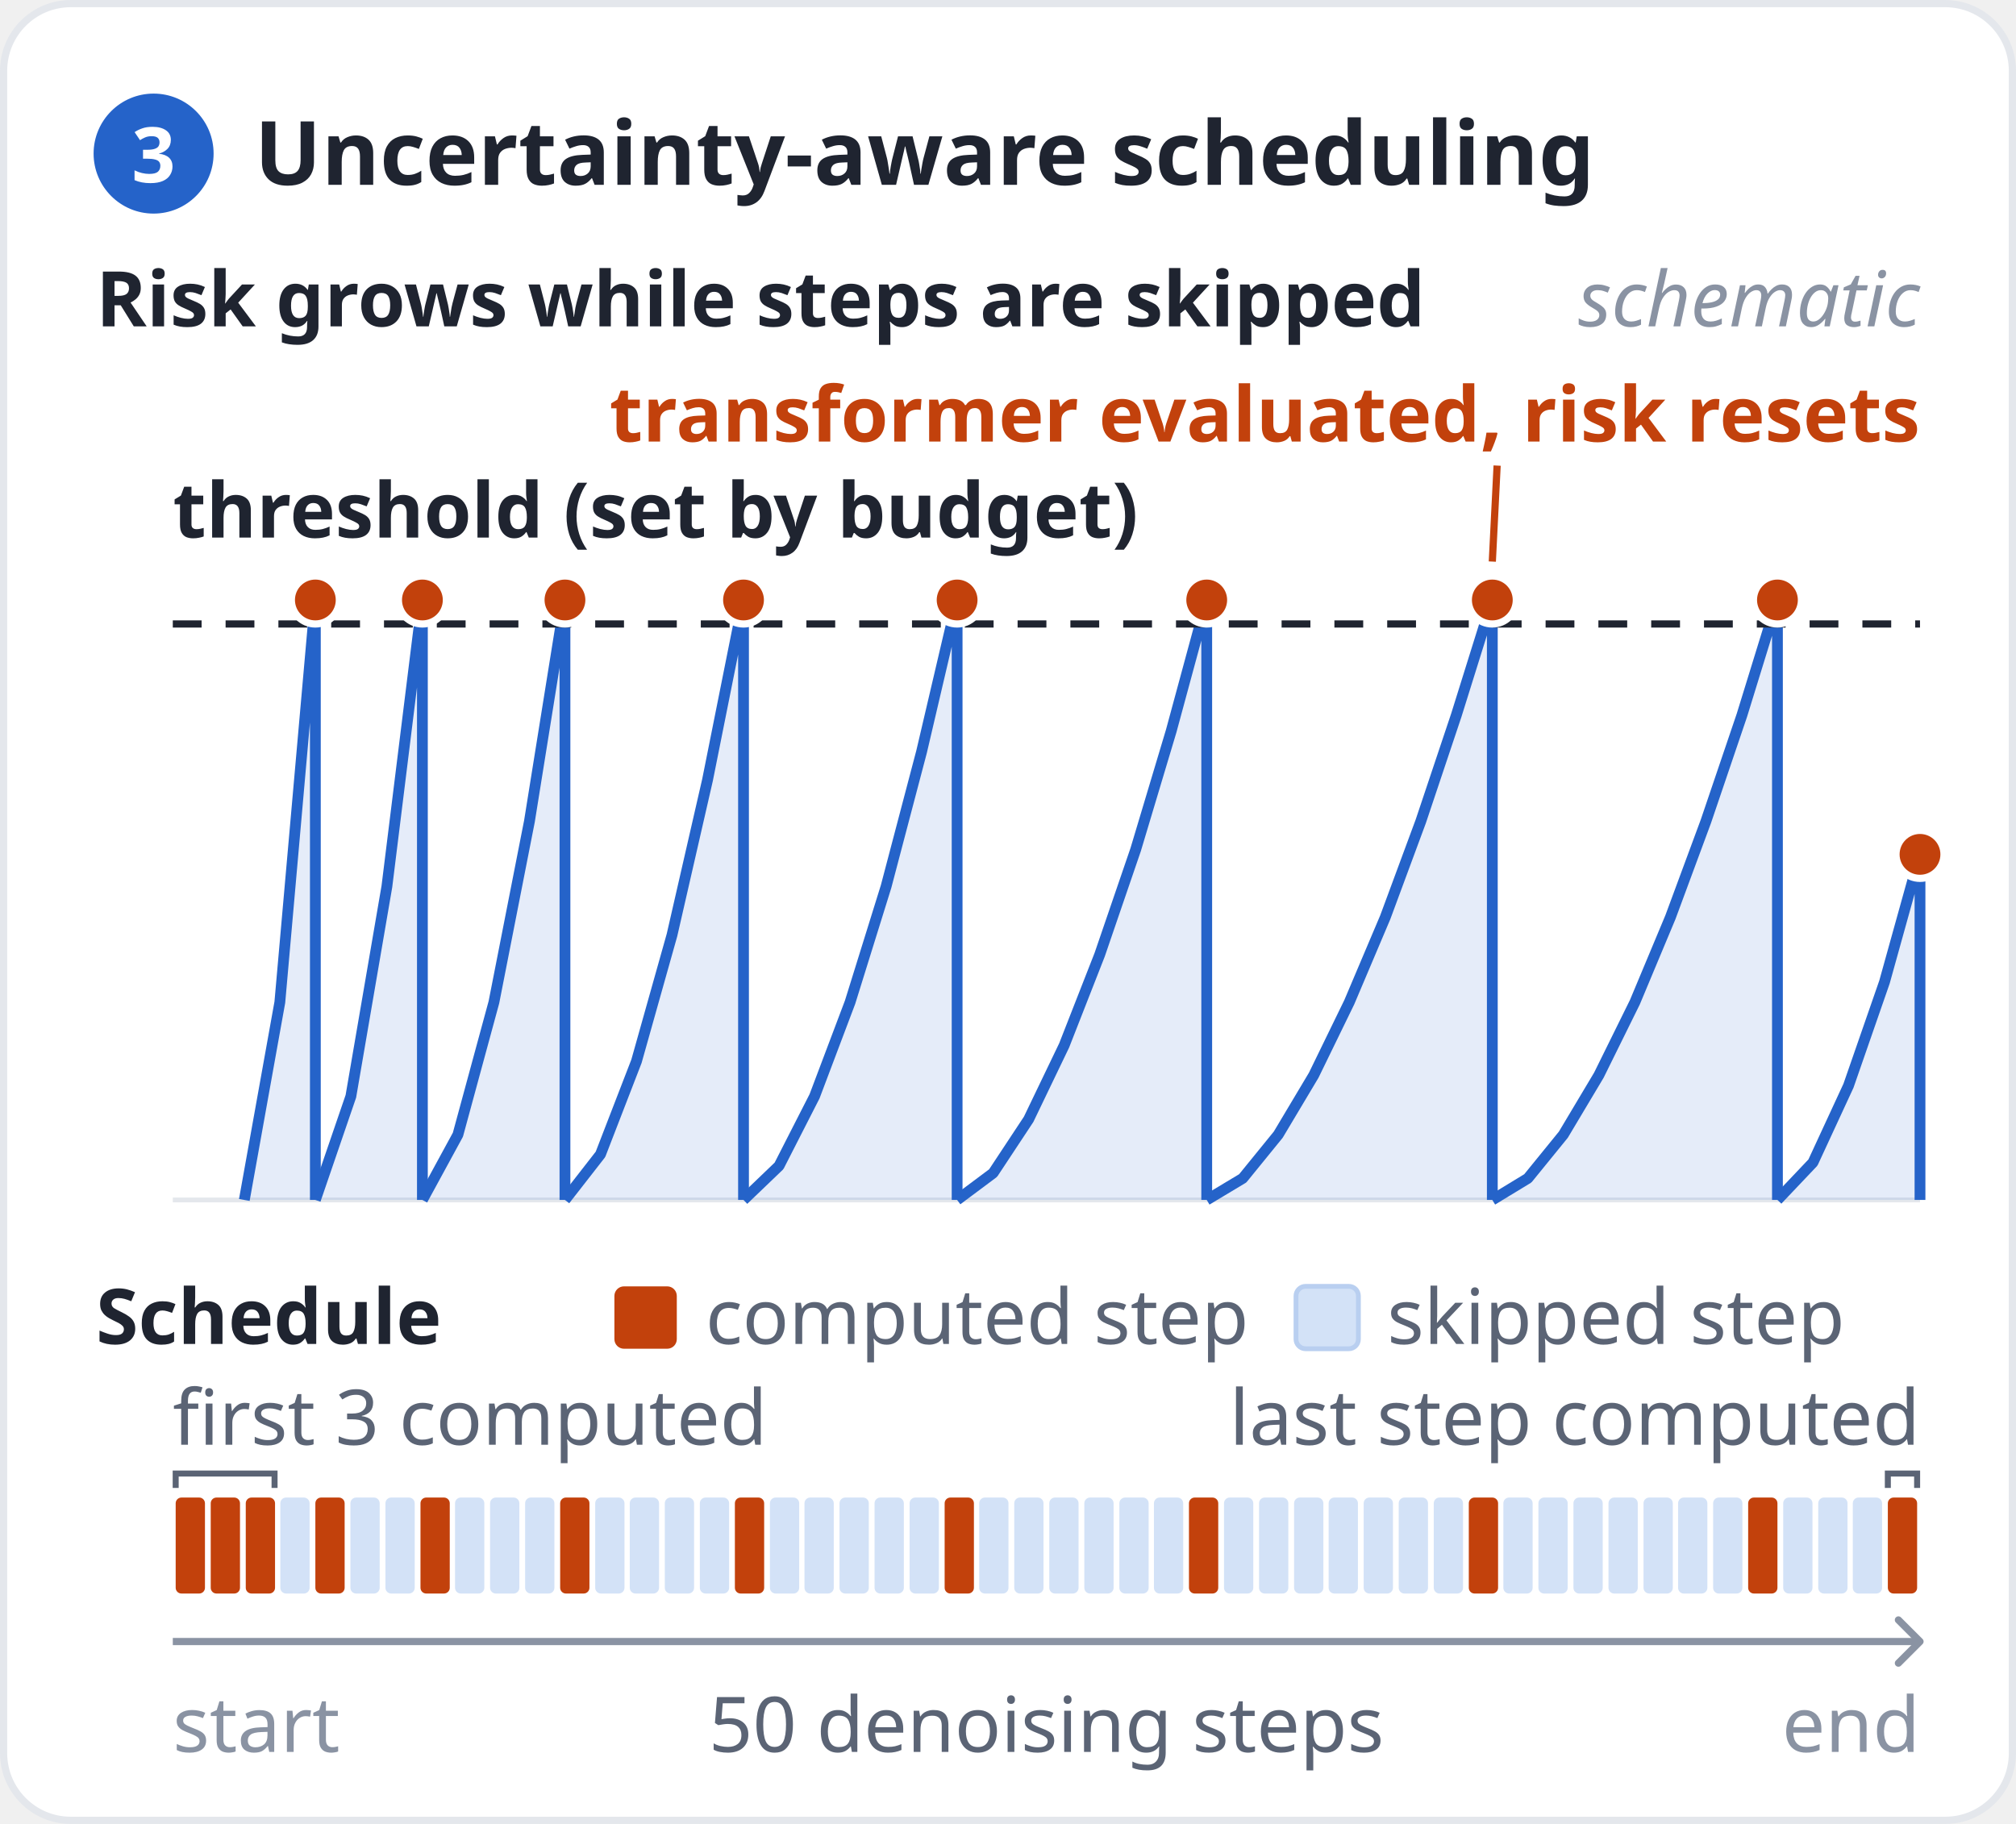
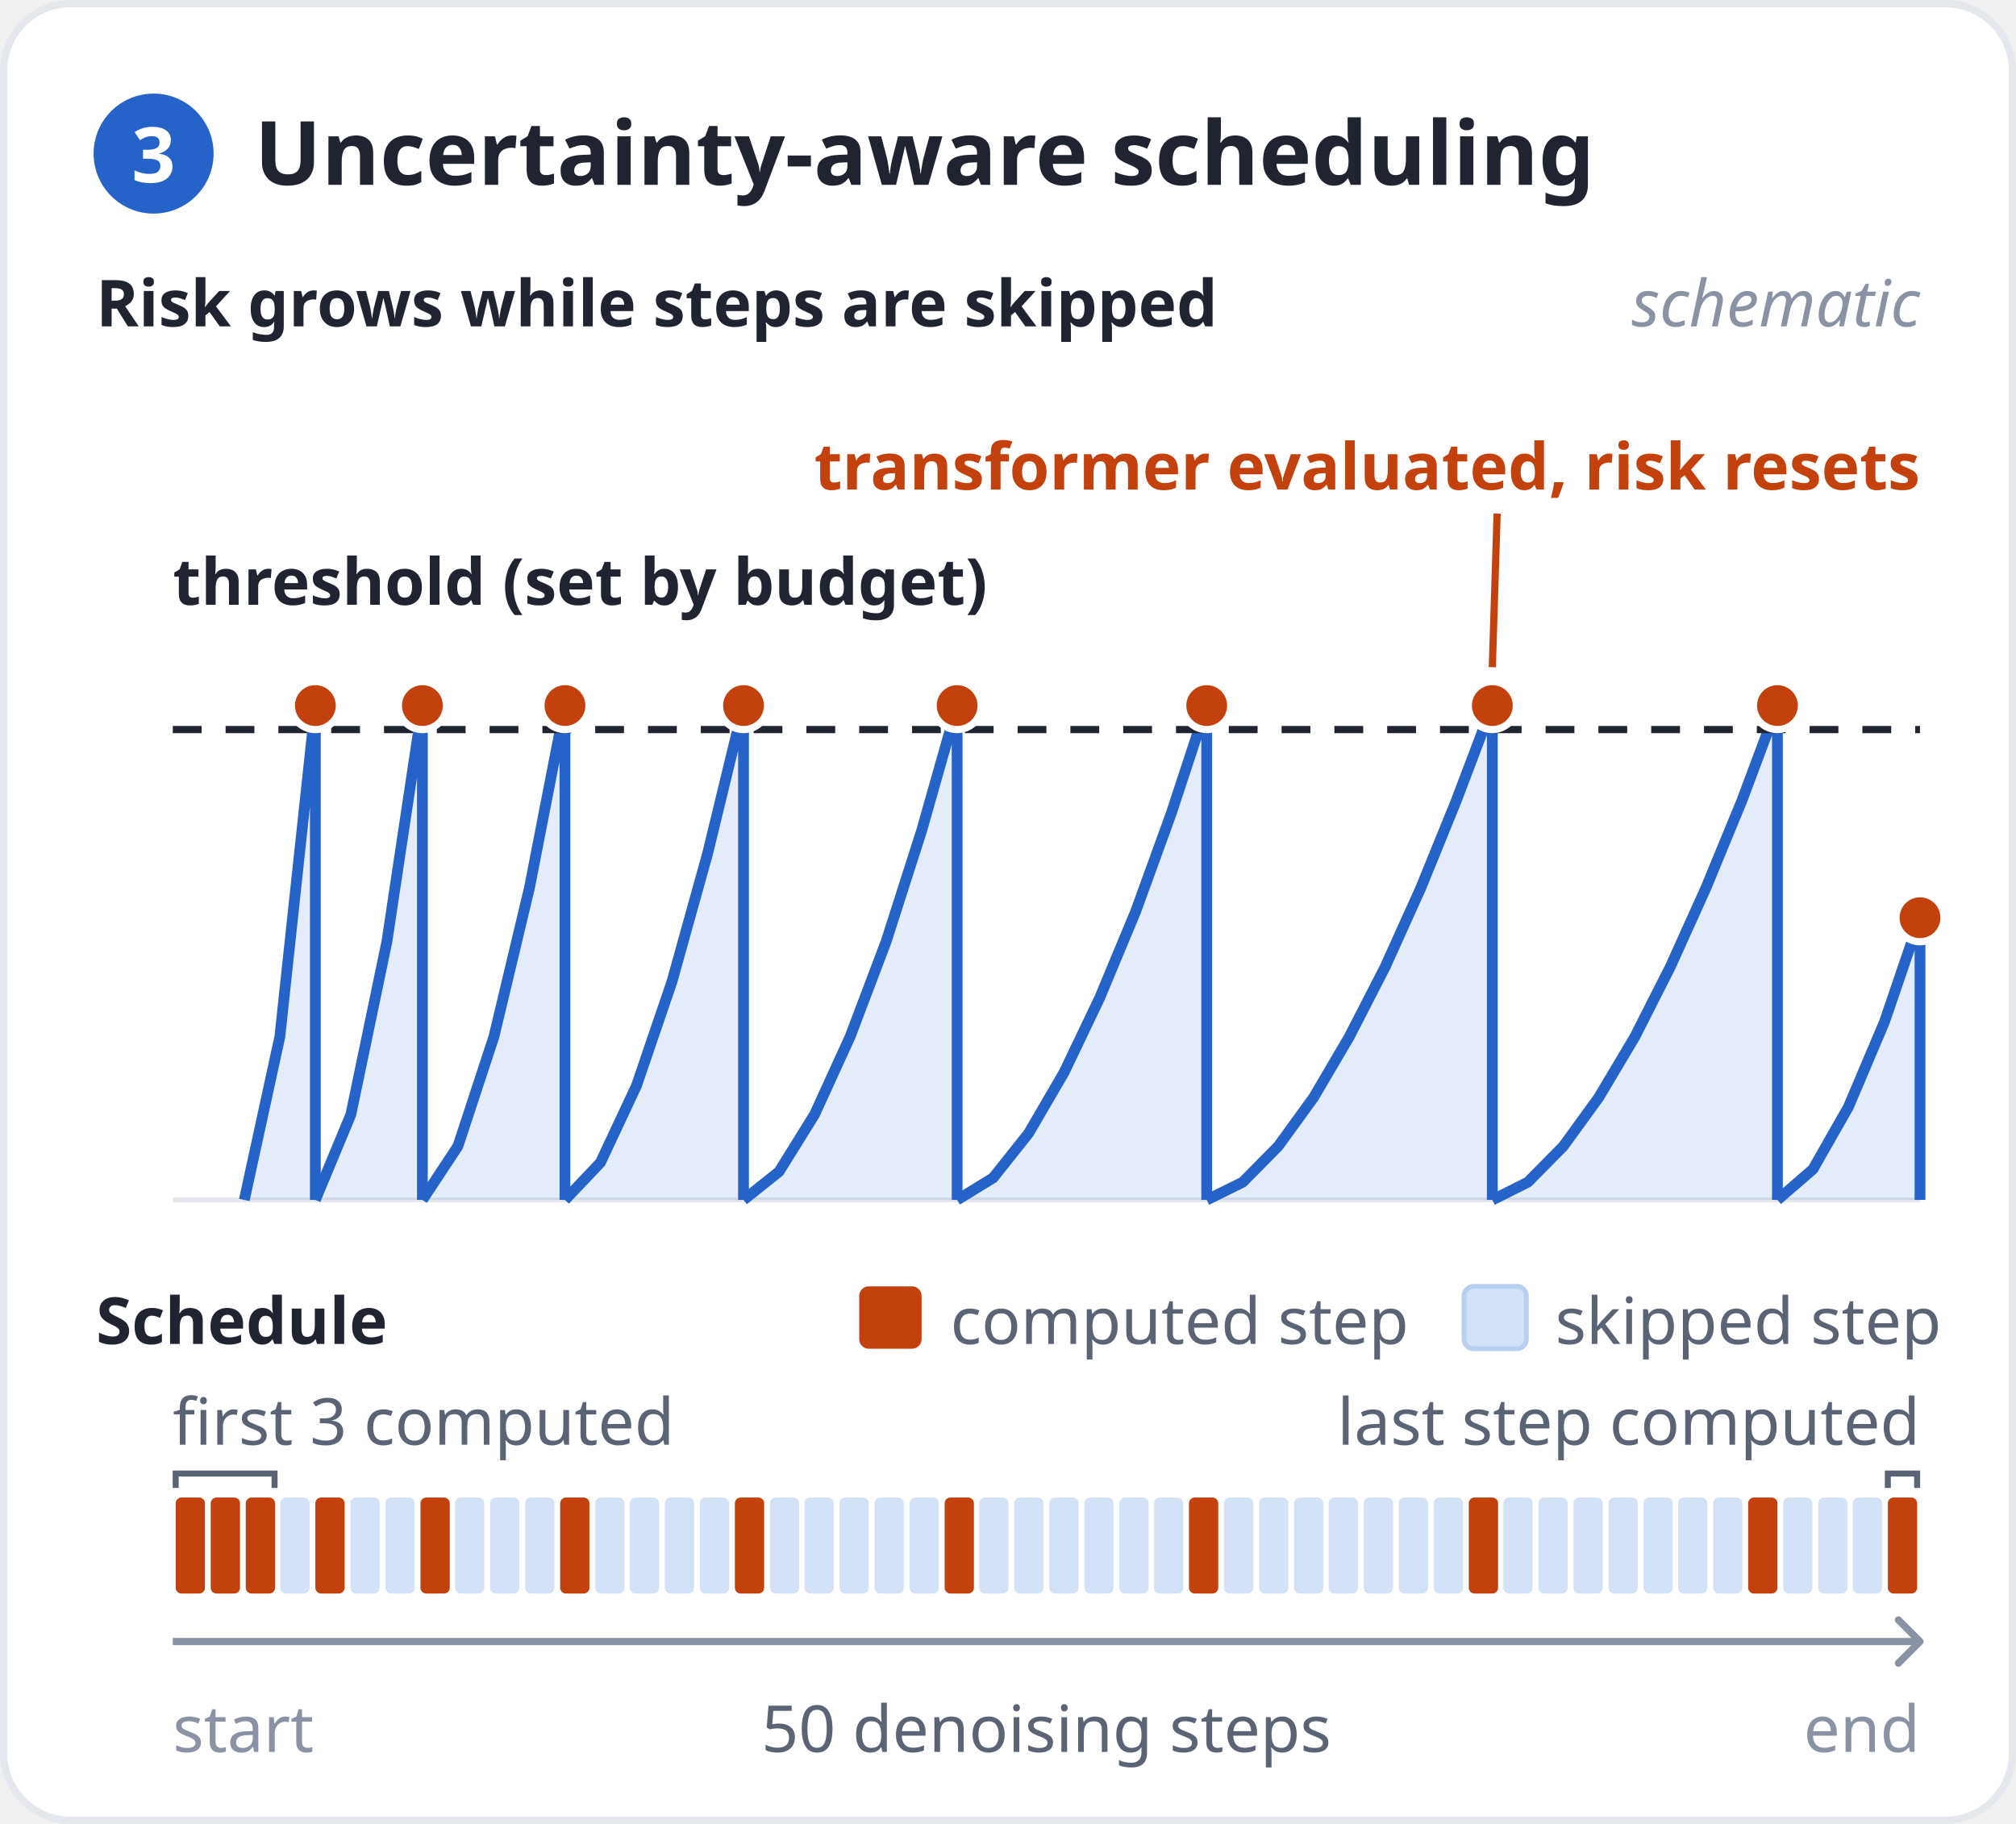
<svg xmlns="http://www.w3.org/2000/svg" viewBox="0 0 420 380" font-family="'Google Sans', 'Noto Sans', Arial, Helvetica, sans-serif" role="img" aria-labelledby="sk3t sk3d">
  <rect x="0.75" y="0.75" width="418.5" height="378.5" rx="14" fill="#ffffff" stroke="#e4e7ec" stroke-width="1.5" />
  <circle cx="32" cy="32" r="12.5" fill="#2563c9" />
  <text x="32" y="38" font-size="16" font-weight="700" fill="#ffffff" text-anchor="middle">3</text>
  <text x="53" y="38.5" font-size="18.5" font-weight="600" fill="#1f2430">Uncertainty-aware scheduling</text>
-   <text x="20" y="68" font-size="16" fill="#1f2430" font-weight="600">Risk grows while steps are skipped</text>
-   <text x="400" y="68" font-size="16" fill="#8a93a3" text-anchor="end" font-style="italic">schematic</text>
+   <text x="20" y="68" font-size="13.5" fill="#1f2430" font-weight="600">Risk grows while steps are skipped</text>
+   <text x="400" y="68" font-size="13.5" fill="#8a93a3" text-anchor="end" font-style="italic">schematic</text>
  <line x1="36" y1="250" x2="400" y2="250" stroke="#e4e7ec" stroke-width="1" />
-   <path d="M50.9,250 L58.3,208.8 L65.7,125 L65.7,250 Z" fill="#2563c9" fill-opacity="0.12" />
-   <path d="M50.9,250 L58.3,208.8 L65.7,125 L65.7,250" fill="none" stroke="#2563c9" stroke-width="2.25" stroke-linejoin="round" />
-   <path d="M65.7,250 L73.1,228.4 L80.6,184.7 L88,125 L88,250 Z" fill="#2563c9" fill-opacity="0.12" />
-   <path d="M65.7,250 L73.1,228.4 L80.6,184.7 L88,125 L88,250" fill="none" stroke="#2563c9" stroke-width="2.25" stroke-linejoin="round" />
-   <path d="M88,250 L95.4,236.4 L102.9,208.8 L110.3,171.1 L117.7,125 L117.7,250 Z" fill="#2563c9" fill-opacity="0.12" />
-   <path d="M88,250 L95.4,236.4 L102.9,208.8 L110.3,171.1 L117.7,125 L117.7,250" fill="none" stroke="#2563c9" stroke-width="2.25" stroke-linejoin="round" />
-   <path d="M117.7,250 L125.1,240.5 L132.6,221.1 L140,194.8 L147.4,162.5 L154.9,125 L154.9,250 Z" fill="#2563c9" fill-opacity="0.12" />
-   <path d="M117.7,250 L125.1,240.5 L132.6,221.1 L140,194.8 L147.4,162.5 L154.9,125 L154.9,250" fill="none" stroke="#2563c9" stroke-width="2.25" stroke-linejoin="round" />
-   <path d="M154.9,250 L162.3,242.9 L169.7,228.4 L177.1,208.8 L184.6,184.7 L192,156.6 L199.4,125 L199.4,250 Z" fill="#2563c9" fill-opacity="0.12" />
-   <path d="M154.9,250 L162.3,242.9 L169.7,228.4 L177.1,208.8 L184.6,184.7 L192,156.6 L199.4,125 L199.4,250" fill="none" stroke="#2563c9" stroke-width="2.25" stroke-linejoin="round" />
-   <path d="M199.4,250 L206.9,244.4 L214.3,233.2 L221.7,217.8 L229.1,198.9 L236.6,177 L244,152.3 L251.4,125 L251.4,250 Z" fill="#2563c9" fill-opacity="0.12" />
-   <path d="M199.4,250 L206.9,244.4 L214.3,233.2 L221.7,217.8 L229.1,198.9 L236.6,177 L244,152.3 L251.4,125 L251.4,250" fill="none" stroke="#2563c9" stroke-width="2.25" stroke-linejoin="round" />
-   <path d="M251.4,250 L258.9,245.5 L266.3,236.4 L273.7,224 L281.1,208.8 L288.6,191.1 L296,171.1 L303.4,149 L310.9,125 L310.9,250 Z" fill="#2563c9" fill-opacity="0.12" />
-   <path d="M251.4,250 L258.9,245.5 L266.3,236.4 L273.7,224 L281.1,208.8 L288.6,191.1 L296,171.1 L303.4,149 L310.9,125 L310.9,250" fill="none" stroke="#2563c9" stroke-width="2.25" stroke-linejoin="round" />
-   <path d="M310.9,250 L318.3,245.5 L325.7,236.4 L333.1,224 L340.6,208.8 L348,191.1 L355.4,171.1 L362.9,149 L370.3,125 L370.3,250 Z" fill="#2563c9" fill-opacity="0.12" />
-   <path d="M310.9,250 L318.3,245.5 L325.7,236.4 L333.1,224 L340.6,208.8 L348,191.1 L355.4,171.1 L362.9,149 L370.3,125 L370.3,250" fill="none" stroke="#2563c9" stroke-width="2.25" stroke-linejoin="round" />
-   <path d="M370.3,250 L377.7,242.2 L385.1,226.2 L392.6,204.6 L400,178 L400,250 Z" fill="#2563c9" fill-opacity="0.12" />
-   <path d="M370.3,250 L377.7,242.2 L385.1,226.2 L392.6,204.6 L400,178 L400,250" fill="none" stroke="#2563c9" stroke-width="2.25" stroke-linejoin="round" />
-   <line x1="36" y1="130" x2="400" y2="130" stroke="#1f2430" stroke-width="1.5" stroke-dasharray="6 5" />
-   <text x="36" y="112" font-size="16" fill="#1f2430" font-weight="600">threshold (set by budget)</text>
-   <circle cx="65.7" cy="125" r="5" fill="#c2410c" stroke="#ffffff" stroke-width="1.5" />
-   <circle cx="88" cy="125" r="5" fill="#c2410c" stroke="#ffffff" stroke-width="1.5" />
-   <circle cx="117.7" cy="125" r="5" fill="#c2410c" stroke="#ffffff" stroke-width="1.5" />
-   <circle cx="154.9" cy="125" r="5" fill="#c2410c" stroke="#ffffff" stroke-width="1.5" />
-   <circle cx="199.4" cy="125" r="5" fill="#c2410c" stroke="#ffffff" stroke-width="1.5" />
-   <circle cx="251.4" cy="125" r="5" fill="#c2410c" stroke="#ffffff" stroke-width="1.5" />
-   <circle cx="310.9" cy="125" r="5" fill="#c2410c" stroke="#ffffff" stroke-width="1.5" />
-   <circle cx="370.3" cy="125" r="5" fill="#c2410c" stroke="#ffffff" stroke-width="1.5" />
-   <circle cx="400" cy="178" r="5" fill="#c2410c" stroke="#ffffff" stroke-width="1.5" />
-   <line x1="311.9" y1="97" x2="310.9" y2="117" stroke="#c2410c" stroke-width="1.5" />
-   <text x="400" y="92" font-size="16" fill="#c2410c" text-anchor="end" font-weight="600">transformer evaluated, risk resets</text>
-   <text x="20" y="280" font-size="16" fill="#1f2430" font-weight="600">Schedule</text>
-   <rect x="128" y="268" width="13" height="13" rx="2" fill="#c2410c" />
-   <text x="147" y="280" font-size="16" fill="#5b6475">computed step</text>
-   <rect x="270" y="268" width="13" height="13" rx="2" fill="#d3e2f7" stroke="#b9cff0" stroke-width="1" />
-   <text x="289" y="280" font-size="16" fill="#5b6475">skipped step</text>
+   <path d="M50.9,250 L58.3,216 L65.7,147 L65.7,250 Z" fill="#2563c9" fill-opacity="0.12" />
+   <path d="M50.9,250 L58.3,216 L65.7,147 L65.7,250" fill="none" stroke="#2563c9" stroke-width="2.25" stroke-linejoin="round" />
+   <path d="M65.7,250 L73.1,232.2 L80.6,196.2 L88,147 L88,250 Z" fill="#2563c9" fill-opacity="0.12" />
+   <path d="M65.7,250 L73.1,232.2 L80.6,196.2 L88,147 L88,250" fill="none" stroke="#2563c9" stroke-width="2.25" stroke-linejoin="round" />
+   <path d="M88,250 L95.4,238.8 L102.9,216 L110.3,185 L117.7,147 L117.7,250 Z" fill="#2563c9" fill-opacity="0.12" />
+   <path d="M88,250 L95.4,238.8 L102.9,216 L110.3,185 L117.7,147 L117.7,250" fill="none" stroke="#2563c9" stroke-width="2.25" stroke-linejoin="round" />
+   <path d="M117.7,250 L125.1,242.2 L132.6,226.2 L140,204.5 L147.4,177.9 L154.9,147 L154.9,250 Z" fill="#2563c9" fill-opacity="0.12" />
+   <path d="M117.7,250 L125.1,242.2 L132.6,226.2 L140,204.5 L147.4,177.9 L154.9,147 L154.9,250" fill="none" stroke="#2563c9" stroke-width="2.25" stroke-linejoin="round" />
+   <path d="M154.9,250 L162.3,244.1 L169.7,232.2 L177.1,216 L184.6,196.2 L192,173.1 L199.4,147 L199.4,250 Z" fill="#2563c9" fill-opacity="0.12" />
+   <path d="M154.9,250 L162.3,244.1 L169.7,232.2 L177.1,216 L184.6,196.2 L192,173.1 L199.4,147 L199.4,250" fill="none" stroke="#2563c9" stroke-width="2.25" stroke-linejoin="round" />
+   <path d="M199.4,250 L206.9,245.4 L214.3,236.1 L221.7,223.4 L229.1,207.9 L236.6,189.9 L244,169.5 L251.4,147 L251.4,250 Z" fill="#2563c9" fill-opacity="0.12" />
+   <path d="M199.4,250 L206.9,245.4 L214.3,236.1 L221.7,223.4 L229.1,207.9 L236.6,189.9 L244,169.5 L251.4,147 L251.4,250" fill="none" stroke="#2563c9" stroke-width="2.25" stroke-linejoin="round" />
+   <path d="M251.4,250 L258.9,246.3 L266.3,238.8 L273.7,228.6 L281.1,216 L288.6,201.4 L296,185 L303.4,166.8 L310.9,147 L310.9,250 Z" fill="#2563c9" fill-opacity="0.12" />
+   <path d="M251.4,250 L258.9,246.3 L266.3,238.8 L273.7,228.6 L281.1,216 L288.6,201.4 L296,185 L303.4,166.8 L310.9,147 L310.9,250" fill="none" stroke="#2563c9" stroke-width="2.25" stroke-linejoin="round" />
+   <path d="M310.9,250 L318.3,246.3 L325.7,238.8 L333.1,228.6 L340.6,216 L348,201.4 L355.4,185 L362.9,166.8 L370.3,147 L370.3,250 Z" fill="#2563c9" fill-opacity="0.12" />
+   <path d="M310.9,250 L318.3,246.3 L325.7,238.8 L333.1,228.6 L340.6,216 L348,201.4 L355.4,185 L362.9,166.8 L370.3,147 L370.3,250" fill="none" stroke="#2563c9" stroke-width="2.25" stroke-linejoin="round" />
+   <path d="M370.3,250 L377.7,243.6 L385.1,230.6 L392.6,212.9 L400,191.2 L400,250 Z" fill="#2563c9" fill-opacity="0.12" />
+   <path d="M370.3,250 L377.7,243.6 L385.1,230.6 L392.6,212.9 L400,191.2 L400,250" fill="none" stroke="#2563c9" stroke-width="2.25" stroke-linejoin="round" />
+   <line x1="36" y1="152" x2="400" y2="152" stroke="#1f2430" stroke-width="1.5" stroke-dasharray="6 5" />
+   <text x="36" y="126" font-size="13.5" fill="#1f2430" font-weight="600">threshold (set by budget)</text>
+   <circle cx="65.7" cy="147" r="5" fill="#c2410c" stroke="#ffffff" stroke-width="1.5" />
+   <circle cx="88" cy="147" r="5" fill="#c2410c" stroke="#ffffff" stroke-width="1.5" />
+   <circle cx="117.7" cy="147" r="5" fill="#c2410c" stroke="#ffffff" stroke-width="1.5" />
+   <circle cx="154.9" cy="147" r="5" fill="#c2410c" stroke="#ffffff" stroke-width="1.5" />
+   <circle cx="199.4" cy="147" r="5" fill="#c2410c" stroke="#ffffff" stroke-width="1.5" />
+   <circle cx="251.4" cy="147" r="5" fill="#c2410c" stroke="#ffffff" stroke-width="1.5" />
+   <circle cx="310.9" cy="147" r="5" fill="#c2410c" stroke="#ffffff" stroke-width="1.5" />
+   <circle cx="370.3" cy="147" r="5" fill="#c2410c" stroke="#ffffff" stroke-width="1.5" />
+   <circle cx="400" cy="191.2" r="5" fill="#c2410c" stroke="#ffffff" stroke-width="1.5" />
+   <line x1="311.9" y1="107" x2="310.9" y2="139" stroke="#c2410c" stroke-width="1.5" />
+   <text x="400" y="102" font-size="13.5" fill="#c2410c" text-anchor="end" font-weight="600">transformer evaluated, risk resets</text>
+   <text x="20" y="280" font-size="13.5" fill="#1f2430" font-weight="600">Schedule</text>
+   <rect x="179" y="268" width="13" height="13" rx="2" fill="#c2410c" />
+   <text x="198" y="280" font-size="13.5" fill="#5b6475">computed step</text>
+   <rect x="305" y="268" width="13" height="13" rx="2" fill="#d3e2f7" stroke="#b9cff0" stroke-width="1" />
+   <text x="324" y="280" font-size="13.5" fill="#5b6475">skipped step</text>
  <path d="M36.6,310 V307 H57.2 V310" fill="none" stroke="#5b6475" stroke-width="1.25" />
-   <text x="36" y="301" font-size="16" fill="#5b6475">first 3 computed</text>
+   <text x="36" y="301" font-size="13.5" fill="#5b6475">first 3 computed</text>
  <path d="M393.3,310 V307 H399.4 V310" fill="none" stroke="#5b6475" stroke-width="1.25" />
-   <text x="400" y="301" font-size="16" fill="#5b6475" text-anchor="end">last step computed</text>
+   <text x="400" y="301" font-size="13.5" fill="#5b6475" text-anchor="end">last step computed</text>
  <rect x="36.6" y="312" width="6.1" height="20" rx="1.2" fill="#c2410c" />
  <rect x="43.9" y="312" width="6.1" height="20" rx="1.2" fill="#c2410c" />
  <rect x="51.2" y="312" width="6.1" height="20" rx="1.2" fill="#c2410c" />
  <rect x="58.4" y="312" width="6.1" height="20" rx="1.2" fill="#d3e2f7" />
  <rect x="65.7" y="312" width="6.1" height="20" rx="1.2" fill="#c2410c" />
  <rect x="73" y="312" width="6.1" height="20" rx="1.2" fill="#d3e2f7" />
  <rect x="80.3" y="312" width="6.1" height="20" rx="1.2" fill="#d3e2f7" />
  <rect x="87.6" y="312" width="6.1" height="20" rx="1.2" fill="#c2410c" />
  <rect x="94.8" y="312" width="6.1" height="20" rx="1.2" fill="#d3e2f7" />
  <rect x="102.1" y="312" width="6.1" height="20" rx="1.2" fill="#d3e2f7" />
  <rect x="109.4" y="312" width="6.1" height="20" rx="1.2" fill="#d3e2f7" />
  <rect x="116.7" y="312" width="6.1" height="20" rx="1.2" fill="#c2410c" />
  <rect x="124" y="312" width="6.1" height="20" rx="1.2" fill="#d3e2f7" />
  <rect x="131.2" y="312" width="6.1" height="20" rx="1.2" fill="#d3e2f7" />
  <rect x="138.5" y="312" width="6.1" height="20" rx="1.2" fill="#d3e2f7" />
  <rect x="145.8" y="312" width="6.1" height="20" rx="1.2" fill="#d3e2f7" />
  <rect x="153.1" y="312" width="6.1" height="20" rx="1.2" fill="#c2410c" />
  <rect x="160.4" y="312" width="6.1" height="20" rx="1.2" fill="#d3e2f7" />
  <rect x="167.6" y="312" width="6.1" height="20" rx="1.2" fill="#d3e2f7" />
  <rect x="174.9" y="312" width="6.1" height="20" rx="1.2" fill="#d3e2f7" />
  <rect x="182.2" y="312" width="6.1" height="20" rx="1.2" fill="#d3e2f7" />
  <rect x="189.5" y="312" width="6.1" height="20" rx="1.2" fill="#d3e2f7" />
  <rect x="196.8" y="312" width="6.1" height="20" rx="1.2" fill="#c2410c" />
  <rect x="204" y="312" width="6.1" height="20" rx="1.2" fill="#d3e2f7" />
  <rect x="211.3" y="312" width="6.1" height="20" rx="1.2" fill="#d3e2f7" />
  <rect x="218.6" y="312" width="6.1" height="20" rx="1.2" fill="#d3e2f7" />
  <rect x="225.9" y="312" width="6.1" height="20" rx="1.2" fill="#d3e2f7" />
  <rect x="233.2" y="312" width="6.1" height="20" rx="1.2" fill="#d3e2f7" />
  <rect x="240.4" y="312" width="6.1" height="20" rx="1.2" fill="#d3e2f7" />
  <rect x="247.7" y="312" width="6.1" height="20" rx="1.2" fill="#c2410c" />
  <rect x="255" y="312" width="6.1" height="20" rx="1.2" fill="#d3e2f7" />
  <rect x="262.3" y="312" width="6.1" height="20" rx="1.2" fill="#d3e2f7" />
  <rect x="269.6" y="312" width="6.1" height="20" rx="1.2" fill="#d3e2f7" />
  <rect x="276.8" y="312" width="6.1" height="20" rx="1.2" fill="#d3e2f7" />
  <rect x="284.1" y="312" width="6.1" height="20" rx="1.2" fill="#d3e2f7" />
  <rect x="291.4" y="312" width="6.1" height="20" rx="1.2" fill="#d3e2f7" />
  <rect x="298.7" y="312" width="6.1" height="20" rx="1.2" fill="#d3e2f7" />
  <rect x="306" y="312" width="6.1" height="20" rx="1.2" fill="#c2410c" />
  <rect x="313.2" y="312" width="6.1" height="20" rx="1.2" fill="#d3e2f7" />
  <rect x="320.5" y="312" width="6.1" height="20" rx="1.2" fill="#d3e2f7" />
  <rect x="327.8" y="312" width="6.1" height="20" rx="1.2" fill="#d3e2f7" />
  <rect x="335.1" y="312" width="6.1" height="20" rx="1.2" fill="#d3e2f7" />
  <rect x="342.4" y="312" width="6.1" height="20" rx="1.2" fill="#d3e2f7" />
  <rect x="349.6" y="312" width="6.1" height="20" rx="1.2" fill="#d3e2f7" />
  <rect x="356.9" y="312" width="6.1" height="20" rx="1.2" fill="#d3e2f7" />
  <rect x="364.2" y="312" width="6.1" height="20" rx="1.2" fill="#c2410c" />
  <rect x="371.5" y="312" width="6.1" height="20" rx="1.2" fill="#d3e2f7" />
  <rect x="378.8" y="312" width="6.1" height="20" rx="1.2" fill="#d3e2f7" />
  <rect x="386" y="312" width="6.1" height="20" rx="1.2" fill="#d3e2f7" />
  <rect x="393.3" y="312" width="6.1" height="20" rx="1.2" fill="#c2410c" />
  <line x1="36" y1="342.0" x2="399" y2="342.0" stroke="#8a93a3" stroke-width="1.5" />
  <path d="M395.5,337.5 L400,342 L395.5,346.5" fill="none" stroke="#8a93a3" stroke-width="1.5" stroke-linejoin="round" stroke-linecap="round" />
-   <text x="36" y="365" font-size="16" fill="#8a93a3">start</text>
-   <text x="218" y="365" font-size="16" fill="#5b6475" text-anchor="middle">50 denoising steps</text>
-   <text x="400" y="365" font-size="16" fill="#8a93a3" text-anchor="end">end</text>
+   <text x="36" y="365" font-size="13.5" fill="#8a93a3">start</text>
+   <text x="218" y="365" font-size="13.5" fill="#5b6475" text-anchor="middle">50 denoising steps</text>
+   <text x="400" y="365" font-size="13.5" fill="#8a93a3" text-anchor="end">end</text>
</svg>
